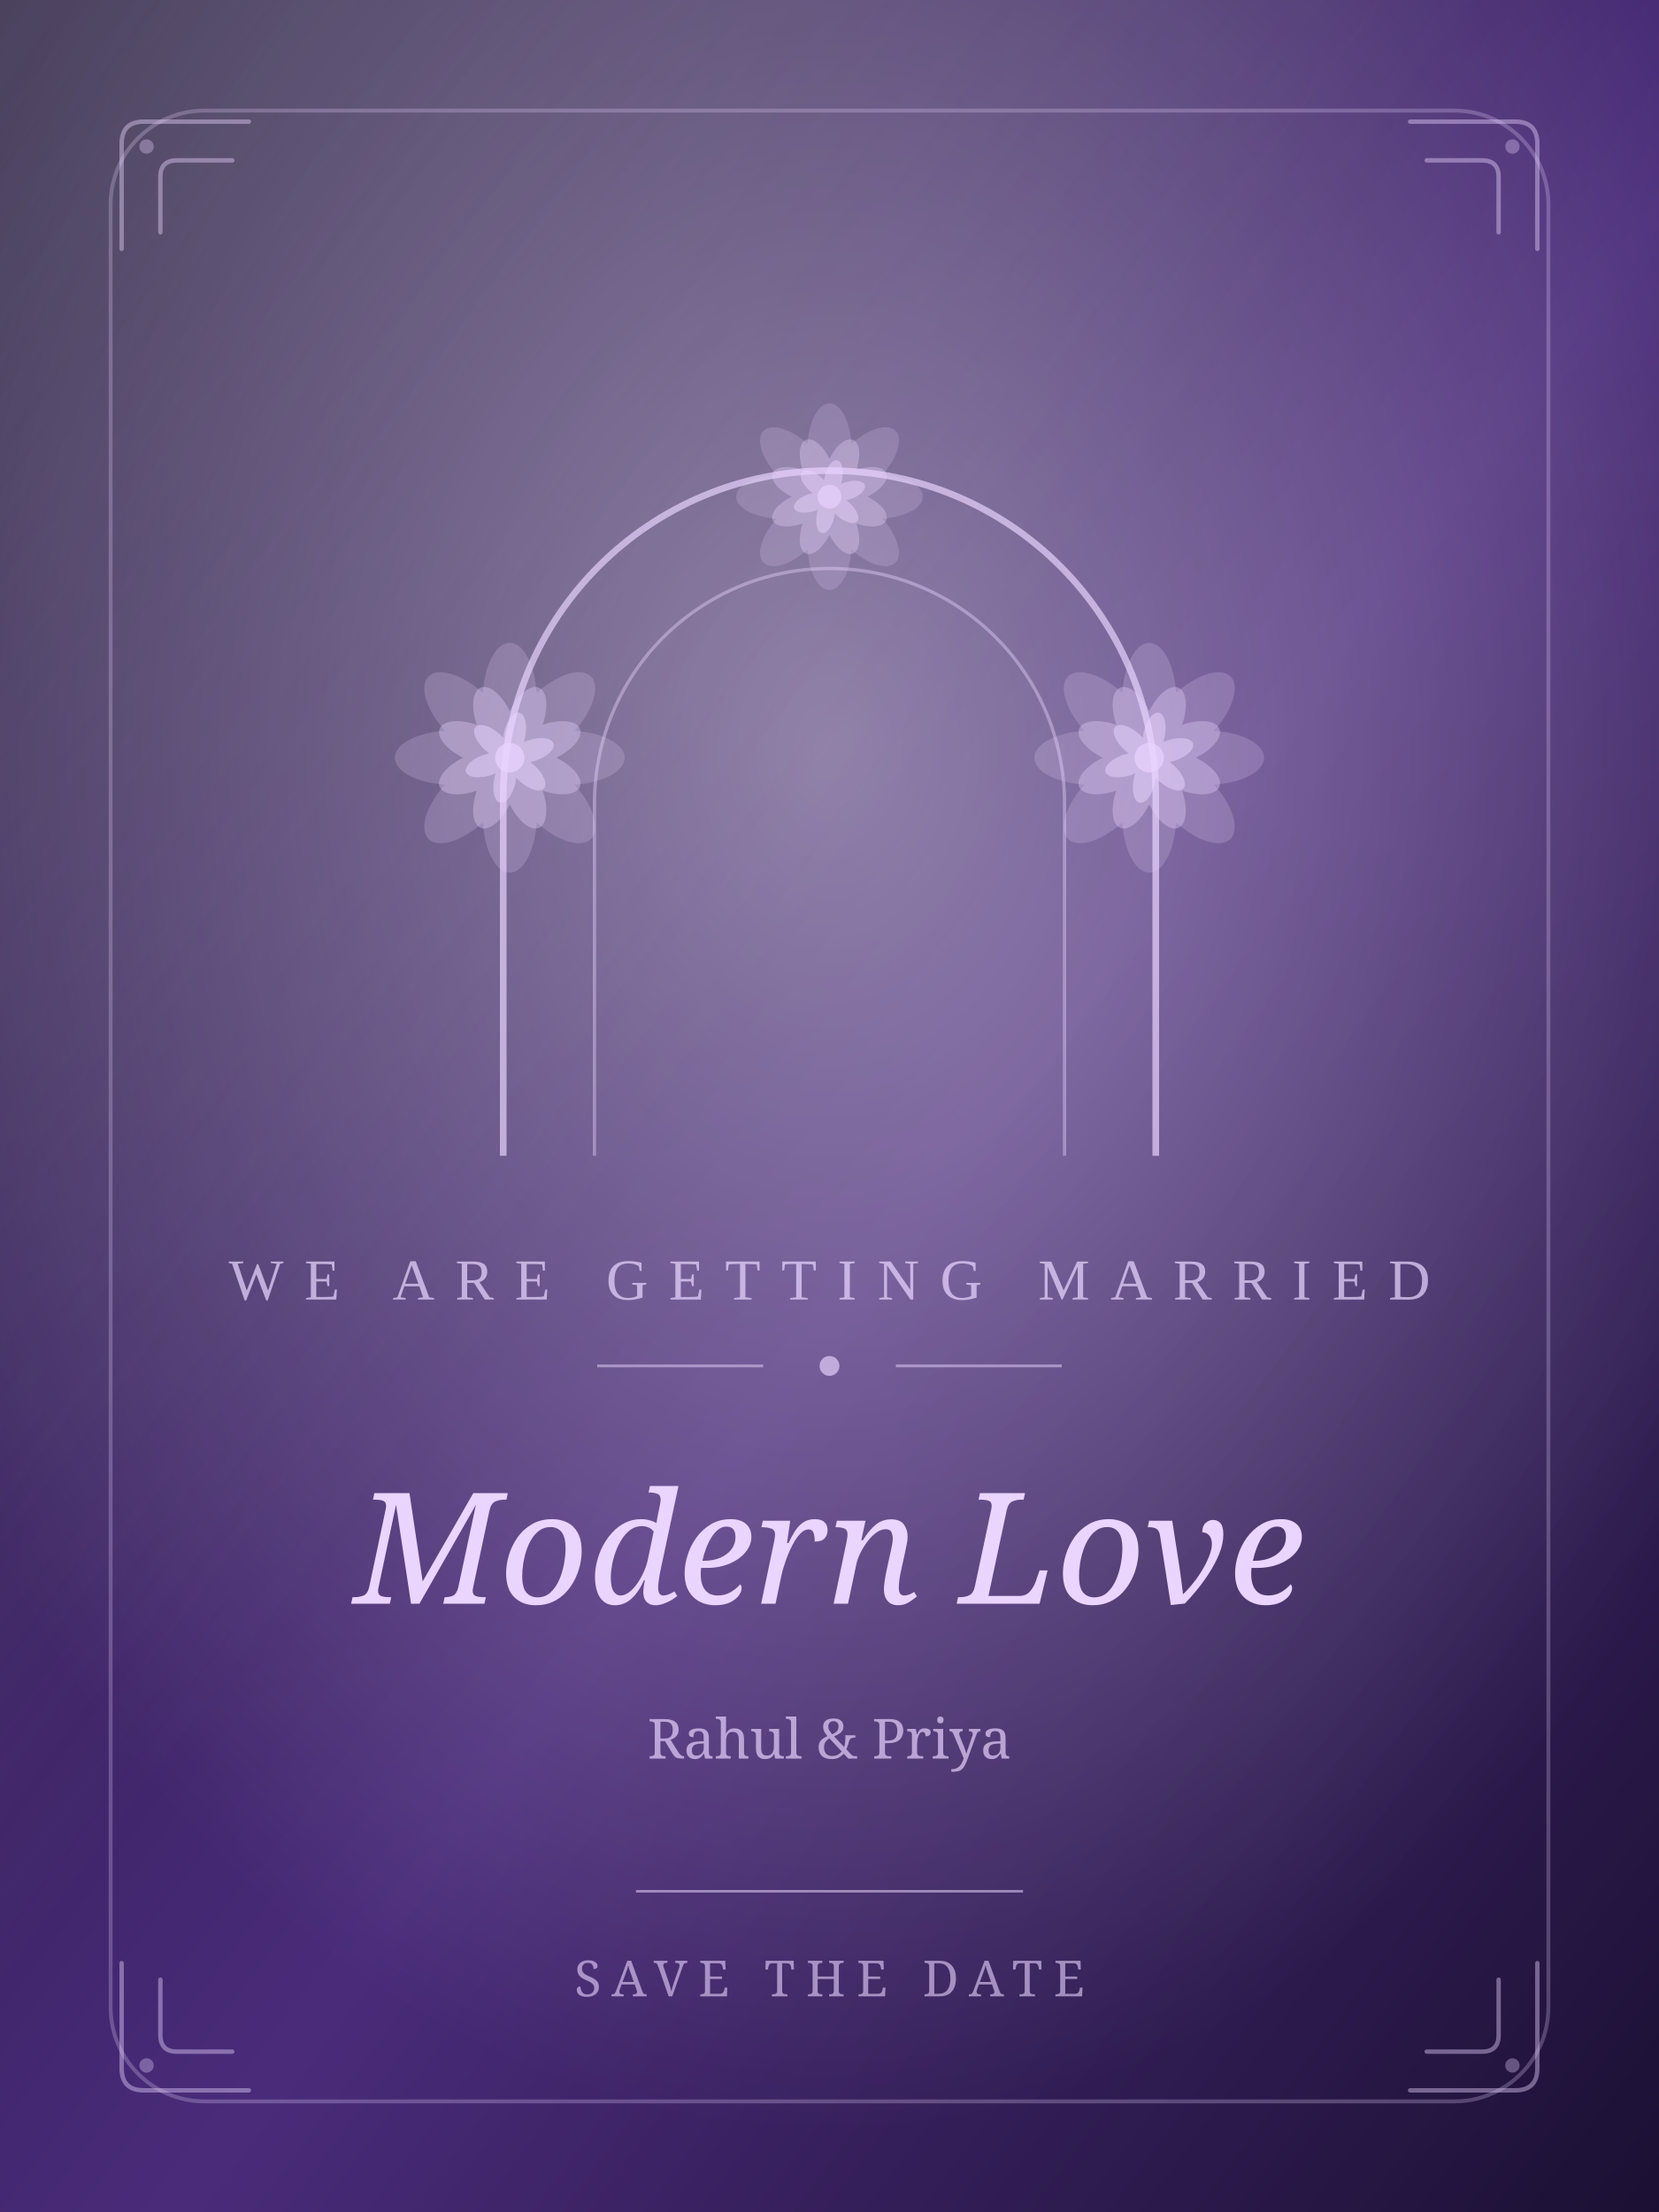
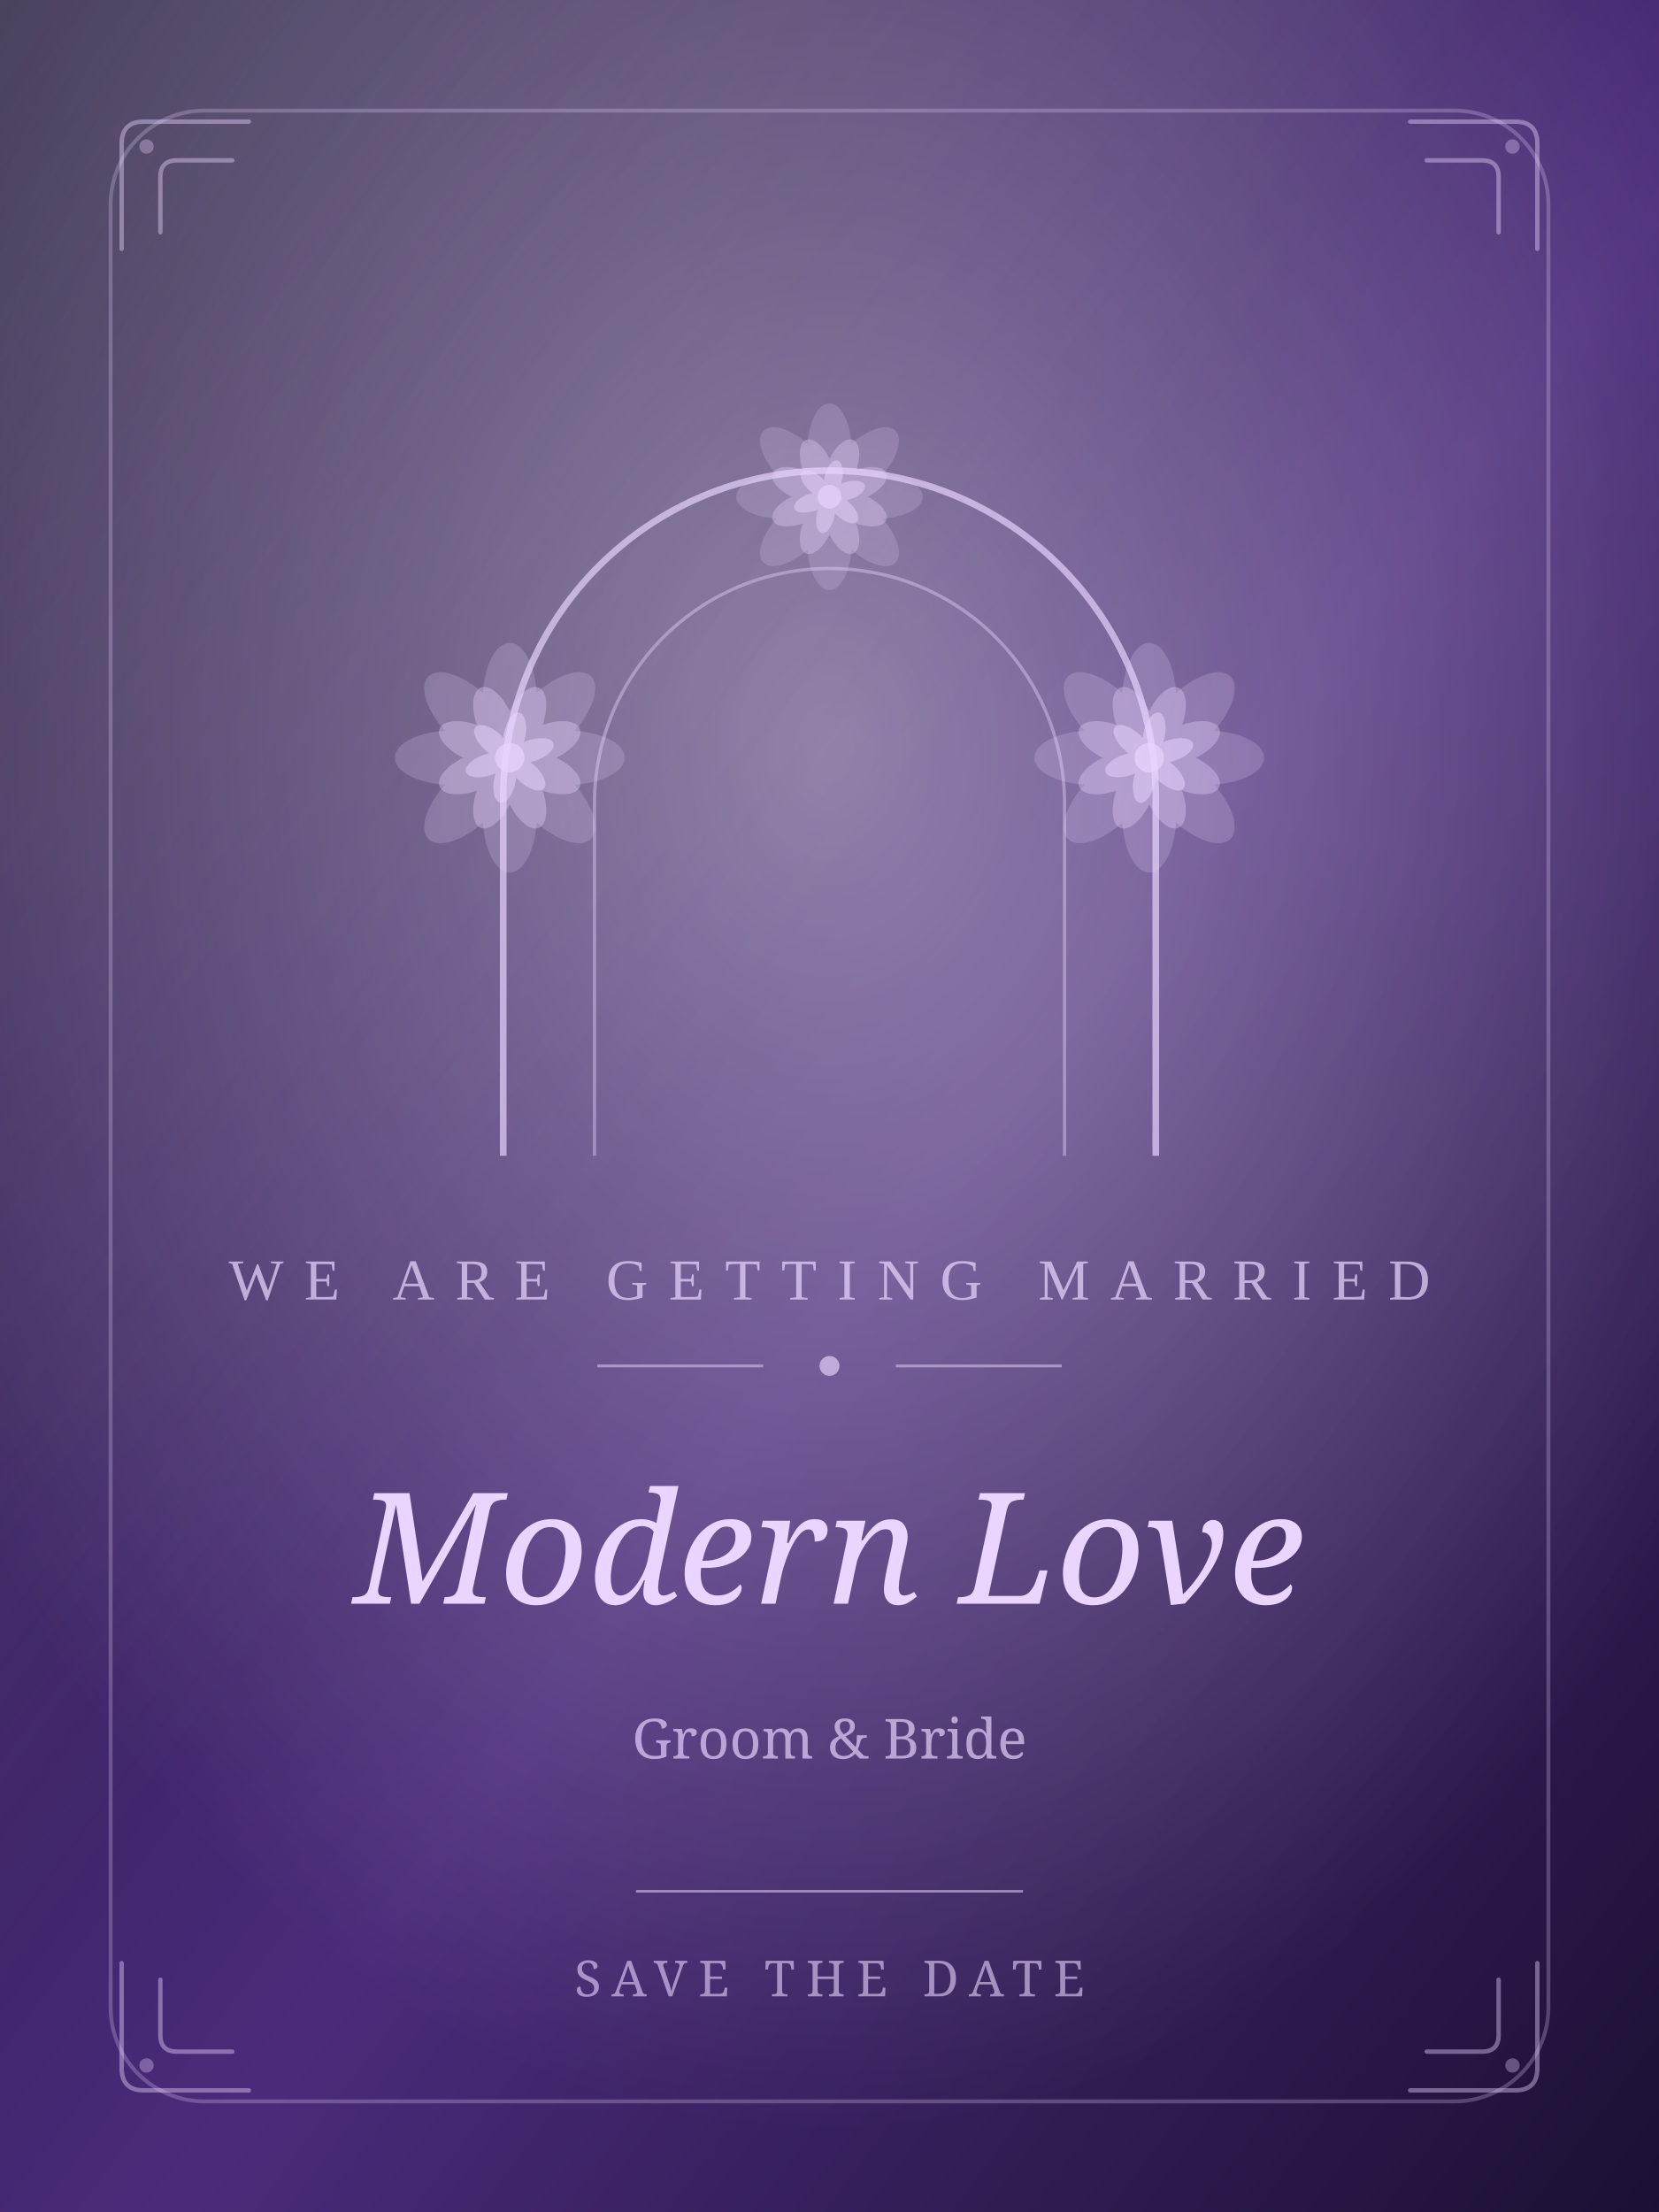
<svg xmlns="http://www.w3.org/2000/svg" viewBox="0 0 600 800" width="600" height="800" role="img" aria-label="Modern Love invitation template preview">
  <defs>
    <linearGradient id="bg-modern-love" x1="0" y1="0" x2="1" y2="1">
      <stop offset="0%" stop-color="#1B1033" />
      <stop offset="55%" stop-color="#4A2B7A" />
      <stop offset="100%" stop-color="#1B1033" />
    </linearGradient>
    <radialGradient id="glow-modern-love" cx="50%" cy="34%" r="62%">
      <stop offset="0%" stop-color="#FFFFFF" stop-opacity="0.42" />
      <stop offset="100%" stop-color="#FFFFFF" stop-opacity="0" />
    </radialGradient>
    <linearGradient id="sheen-modern-love" x1="0" y1="0" x2="1" y2="1">
      <stop offset="0%" stop-color="#FFFFFF" stop-opacity="0.20" />
      <stop offset="45%" stop-color="#FFFFFF" stop-opacity="0" />
    </linearGradient>
  </defs>
  <rect width="600" height="800" fill="url(#bg-modern-love)" />
  <rect width="600" height="800" fill="url(#glow-modern-love)" />
  <rect width="600" height="800" fill="url(#sheen-modern-love)" />
  <g transform="translate(44 44) scale(1 1)" fill="none" stroke="#E9D5FF" stroke-width="1.6" opacity="0.42" stroke-linecap="round">
    <path d="M 0 46 V 8 Q 0 0 8 0 H 46" />
    <path d="M 14 40 V 20 Q 14 14 20 14 H 40" />
    <circle cx="9" cy="9" r="2.6" fill="#E9D5FF" stroke="none" opacity="0.8" />
  </g>
  <g transform="translate(556 44) scale(-1 1)" fill="none" stroke="#E9D5FF" stroke-width="1.6" opacity="0.42" stroke-linecap="round">
    <path d="M 0 46 V 8 Q 0 0 8 0 H 46" />
    <path d="M 14 40 V 20 Q 14 14 20 14 H 40" />
    <circle cx="9" cy="9" r="2.6" fill="#E9D5FF" stroke="none" opacity="0.8" />
  </g>
  <g transform="translate(44 756) scale(1 -1)" fill="none" stroke="#E9D5FF" stroke-width="1.6" opacity="0.42" stroke-linecap="round">
    <path d="M 0 46 V 8 Q 0 0 8 0 H 46" />
    <path d="M 14 40 V 20 Q 14 14 20 14 H 40" />
    <circle cx="9" cy="9" r="2.6" fill="#E9D5FF" stroke="none" opacity="0.8" />
  </g>
  <g transform="translate(556 756) scale(-1 -1)" fill="none" stroke="#E9D5FF" stroke-width="1.6" opacity="0.42" stroke-linecap="round">
    <path d="M 0 46 V 8 Q 0 0 8 0 H 46" />
    <path d="M 14 40 V 20 Q 14 14 20 14 H 40" />
    <circle cx="9" cy="9" r="2.6" fill="#E9D5FF" stroke="none" opacity="0.8" />
  </g>
  <rect x="40" y="40" width="520" height="720" fill="none" stroke="#E9D5FF" stroke-width="1.4" opacity="0.26" rx="34" />
  <g>
    <path d="M 182.0 418.0 L 182.0 288.2 A 118.0 118.0 0 0 1 418.0 288.2 L 418.0 418.0" fill="none" stroke="#E9D5FF" stroke-width="2.4" opacity="0.68" />
    <path d="M 215.0 418.0 L 215.0 290.6 A 85.0 85.0 0 0 1 385.0 290.6 L 385.0 418.0" fill="none" stroke="#E9D5FF" stroke-width="1.2" opacity="0.41" />
    <g fill="#E9D5FF" opacity="0.20">
      <ellipse cx="184.36" cy="253.3" rx="9.8" ry="20.8" transform="rotate(0.0 184.36 274.04)" />
      <ellipse cx="184.36" cy="253.3" rx="9.8" ry="20.8" transform="rotate(45.0 184.36 274.04)" />
      <ellipse cx="184.36" cy="253.3" rx="9.8" ry="20.8" transform="rotate(90.0 184.36 274.04)" />
      <ellipse cx="184.36" cy="253.3" rx="9.8" ry="20.8" transform="rotate(135.0 184.36 274.04)" />
      <ellipse cx="184.36" cy="253.3" rx="9.8" ry="20.8" transform="rotate(180.0 184.36 274.04)" />
      <ellipse cx="184.36" cy="253.3" rx="9.8" ry="20.8" transform="rotate(225.0 184.36 274.04)" />
      <ellipse cx="184.36" cy="253.3" rx="9.8" ry="20.8" transform="rotate(270.0 184.36 274.04)" />
      <ellipse cx="184.36" cy="253.3" rx="9.8" ry="20.8" transform="rotate(315.0 184.36 274.04)" />
    </g>
    <g fill="#E9D5FF" opacity="0.35">
      <ellipse cx="184.36" cy="260.3" rx="6.5" ry="13.7" transform="rotate(22.5 184.36 274.04)" />
      <ellipse cx="184.36" cy="260.3" rx="6.5" ry="13.7" transform="rotate(67.5 184.36 274.04)" />
      <ellipse cx="184.36" cy="260.3" rx="6.5" ry="13.7" transform="rotate(112.5 184.36 274.04)" />
      <ellipse cx="184.36" cy="260.3" rx="6.5" ry="13.7" transform="rotate(157.5 184.36 274.04)" />
      <ellipse cx="184.36" cy="260.3" rx="6.5" ry="13.7" transform="rotate(202.5 184.36 274.04)" />
      <ellipse cx="184.36" cy="260.3" rx="6.5" ry="13.7" transform="rotate(247.5 184.36 274.04)" />
      <ellipse cx="184.36" cy="260.3" rx="6.5" ry="13.7" transform="rotate(292.5 184.36 274.04)" />
      <ellipse cx="184.36" cy="260.3" rx="6.5" ry="13.7" transform="rotate(337.5 184.36 274.04)" />
    </g>
    <g fill="#E9D5FF" opacity="0.50">
      <ellipse cx="184.36" cy="265.7" rx="3.9" ry="8.3" transform="rotate(12.0 184.36 274.04)" />
      <ellipse cx="184.36" cy="265.7" rx="3.9" ry="8.3" transform="rotate(72.0 184.36 274.04)" />
      <ellipse cx="184.36" cy="265.7" rx="3.9" ry="8.3" transform="rotate(132.0 184.36 274.04)" />
      <ellipse cx="184.36" cy="265.7" rx="3.9" ry="8.3" transform="rotate(192.0 184.36 274.04)" />
      <ellipse cx="184.36" cy="265.7" rx="3.9" ry="8.3" transform="rotate(252.0 184.36 274.04)" />
      <ellipse cx="184.36" cy="265.7" rx="3.9" ry="8.3" transform="rotate(312.0 184.36 274.04)" />
    </g>
    <circle cx="184.36" cy="274.04" r="5.3" fill="#E9D5FF" opacity="0.68" />
    <g fill="#E9D5FF" opacity="0.20">
      <ellipse cx="415.64" cy="253.3" rx="9.8" ry="20.8" transform="rotate(0.0 415.64 274.04)" />
      <ellipse cx="415.64" cy="253.3" rx="9.8" ry="20.8" transform="rotate(45.0 415.64 274.04)" />
      <ellipse cx="415.64" cy="253.3" rx="9.8" ry="20.8" transform="rotate(90.0 415.64 274.04)" />
      <ellipse cx="415.64" cy="253.3" rx="9.8" ry="20.8" transform="rotate(135.0 415.64 274.04)" />
      <ellipse cx="415.64" cy="253.3" rx="9.8" ry="20.8" transform="rotate(180.0 415.64 274.04)" />
      <ellipse cx="415.64" cy="253.3" rx="9.8" ry="20.8" transform="rotate(225.0 415.64 274.04)" />
      <ellipse cx="415.64" cy="253.3" rx="9.8" ry="20.8" transform="rotate(270.0 415.64 274.04)" />
      <ellipse cx="415.64" cy="253.3" rx="9.8" ry="20.8" transform="rotate(315.0 415.64 274.04)" />
    </g>
    <g fill="#E9D5FF" opacity="0.35">
      <ellipse cx="415.64" cy="260.3" rx="6.5" ry="13.7" transform="rotate(22.5 415.64 274.04)" />
      <ellipse cx="415.64" cy="260.3" rx="6.5" ry="13.7" transform="rotate(67.5 415.64 274.04)" />
      <ellipse cx="415.64" cy="260.3" rx="6.5" ry="13.7" transform="rotate(112.5 415.64 274.04)" />
      <ellipse cx="415.64" cy="260.3" rx="6.5" ry="13.7" transform="rotate(157.5 415.64 274.04)" />
      <ellipse cx="415.64" cy="260.3" rx="6.5" ry="13.7" transform="rotate(202.5 415.64 274.04)" />
      <ellipse cx="415.64" cy="260.3" rx="6.5" ry="13.7" transform="rotate(247.5 415.64 274.04)" />
      <ellipse cx="415.64" cy="260.3" rx="6.5" ry="13.7" transform="rotate(292.5 415.64 274.04)" />
      <ellipse cx="415.64" cy="260.3" rx="6.5" ry="13.7" transform="rotate(337.5 415.64 274.04)" />
    </g>
    <g fill="#E9D5FF" opacity="0.50">
      <ellipse cx="415.64" cy="265.7" rx="3.9" ry="8.3" transform="rotate(12.0 415.64 274.04)" />
      <ellipse cx="415.64" cy="265.7" rx="3.9" ry="8.3" transform="rotate(72.0 415.64 274.04)" />
      <ellipse cx="415.64" cy="265.7" rx="3.9" ry="8.3" transform="rotate(132.0 415.64 274.04)" />
      <ellipse cx="415.64" cy="265.7" rx="3.9" ry="8.3" transform="rotate(192.0 415.64 274.04)" />
      <ellipse cx="415.64" cy="265.7" rx="3.9" ry="8.3" transform="rotate(252.0 415.64 274.04)" />
      <ellipse cx="415.64" cy="265.7" rx="3.9" ry="8.3" transform="rotate(312.0 415.64 274.04)" />
    </g>
    <circle cx="415.64" cy="274.04" r="5.3" fill="#E9D5FF" opacity="0.68" />
    <g fill="#E9D5FF" opacity="0.19">
      <ellipse cx="300.0" cy="162.8" rx="8.0" ry="16.9" transform="rotate(0.0 300.0 179.64)" />
      <ellipse cx="300.0" cy="162.8" rx="8.0" ry="16.9" transform="rotate(45.0 300.0 179.64)" />
      <ellipse cx="300.0" cy="162.8" rx="8.0" ry="16.9" transform="rotate(90.0 300.0 179.64)" />
      <ellipse cx="300.0" cy="162.8" rx="8.0" ry="16.9" transform="rotate(135.0 300.0 179.64)" />
      <ellipse cx="300.0" cy="162.8" rx="8.0" ry="16.9" transform="rotate(180.0 300.0 179.64)" />
      <ellipse cx="300.0" cy="162.8" rx="8.0" ry="16.9" transform="rotate(225.0 300.0 179.64)" />
      <ellipse cx="300.0" cy="162.8" rx="8.0" ry="16.9" transform="rotate(270.0 300.0 179.64)" />
      <ellipse cx="300.0" cy="162.8" rx="8.0" ry="16.9" transform="rotate(315.0 300.0 179.64)" />
    </g>
    <g fill="#E9D5FF" opacity="0.33">
      <ellipse cx="300.0" cy="168.5" rx="5.3" ry="11.1" transform="rotate(22.5 300.0 179.64)" />
      <ellipse cx="300.0" cy="168.5" rx="5.3" ry="11.1" transform="rotate(67.5 300.0 179.64)" />
      <ellipse cx="300.0" cy="168.5" rx="5.3" ry="11.1" transform="rotate(112.5 300.0 179.64)" />
      <ellipse cx="300.0" cy="168.5" rx="5.3" ry="11.1" transform="rotate(157.5 300.0 179.64)" />
      <ellipse cx="300.0" cy="168.5" rx="5.3" ry="11.1" transform="rotate(202.5 300.0 179.64)" />
      <ellipse cx="300.0" cy="168.5" rx="5.3" ry="11.1" transform="rotate(247.5 300.0 179.64)" />
      <ellipse cx="300.0" cy="168.5" rx="5.3" ry="11.1" transform="rotate(292.5 300.0 179.64)" />
      <ellipse cx="300.0" cy="168.5" rx="5.3" ry="11.1" transform="rotate(337.5 300.0 179.64)" />
    </g>
    <g fill="#E9D5FF" opacity="0.47">
      <ellipse cx="300.0" cy="172.9" rx="3.2" ry="6.7" transform="rotate(12.0 300.0 179.64)" />
      <ellipse cx="300.0" cy="172.9" rx="3.2" ry="6.7" transform="rotate(72.0 300.0 179.64)" />
      <ellipse cx="300.0" cy="172.9" rx="3.2" ry="6.7" transform="rotate(132.0 300.0 179.64)" />
      <ellipse cx="300.0" cy="172.9" rx="3.2" ry="6.7" transform="rotate(192.0 300.0 179.64)" />
      <ellipse cx="300.0" cy="172.9" rx="3.2" ry="6.7" transform="rotate(252.0 300.0 179.64)" />
      <ellipse cx="300.0" cy="172.9" rx="3.2" ry="6.7" transform="rotate(312.0 300.0 179.64)" />
    </g>
    <circle cx="300.0" cy="179.64" r="4.3" fill="#E9D5FF" opacity="0.63" />
  </g>
  <text x="300.0" y="470" text-anchor="middle" font-family="Georgia, 'Times New Roman', serif" font-size="21" letter-spacing="7.5" fill="#E9D5FF" opacity="0.72">WE ARE GETTING MARRIED</text>
  <line x1="216.0" y1="494" x2="276.0" y2="494" stroke="#E9D5FF" stroke-width="1" opacity="0.5" />
  <circle cx="300.0" cy="494" r="3.6" fill="#E9D5FF" opacity="0.65" />
  <line x1="324.0" y1="494" x2="384.0" y2="494" stroke="#E9D5FF" stroke-width="1" opacity="0.5" />
  <text x="300.0" y="580" text-anchor="middle" font-family="Georgia, serif" font-size="56" font-style="italic" fill="#E9D5FF">Modern Love</text>
-   <text x="300.0" y="636" text-anchor="middle" font-family="Georgia, serif" font-size="20" fill="#E9D5FF" opacity="0.68">Rahul &amp; Priya</text>
+   <text x="300.0" y="636" text-anchor="middle" font-family="Georgia, serif" font-size="20" fill="#E9D5FF" opacity="0.68">Groom &amp; Bride</text>
  <g opacity="0.55">
    <line x1="230.0" y1="684" x2="370.0" y2="684" stroke="#E9D5FF" stroke-width="0.9" />
  </g>
  <text x="300.0" y="722" text-anchor="middle" font-family="Georgia, serif" font-size="18" letter-spacing="4" fill="#E9D5FF" opacity="0.6">SAVE THE DATE</text>
</svg>
